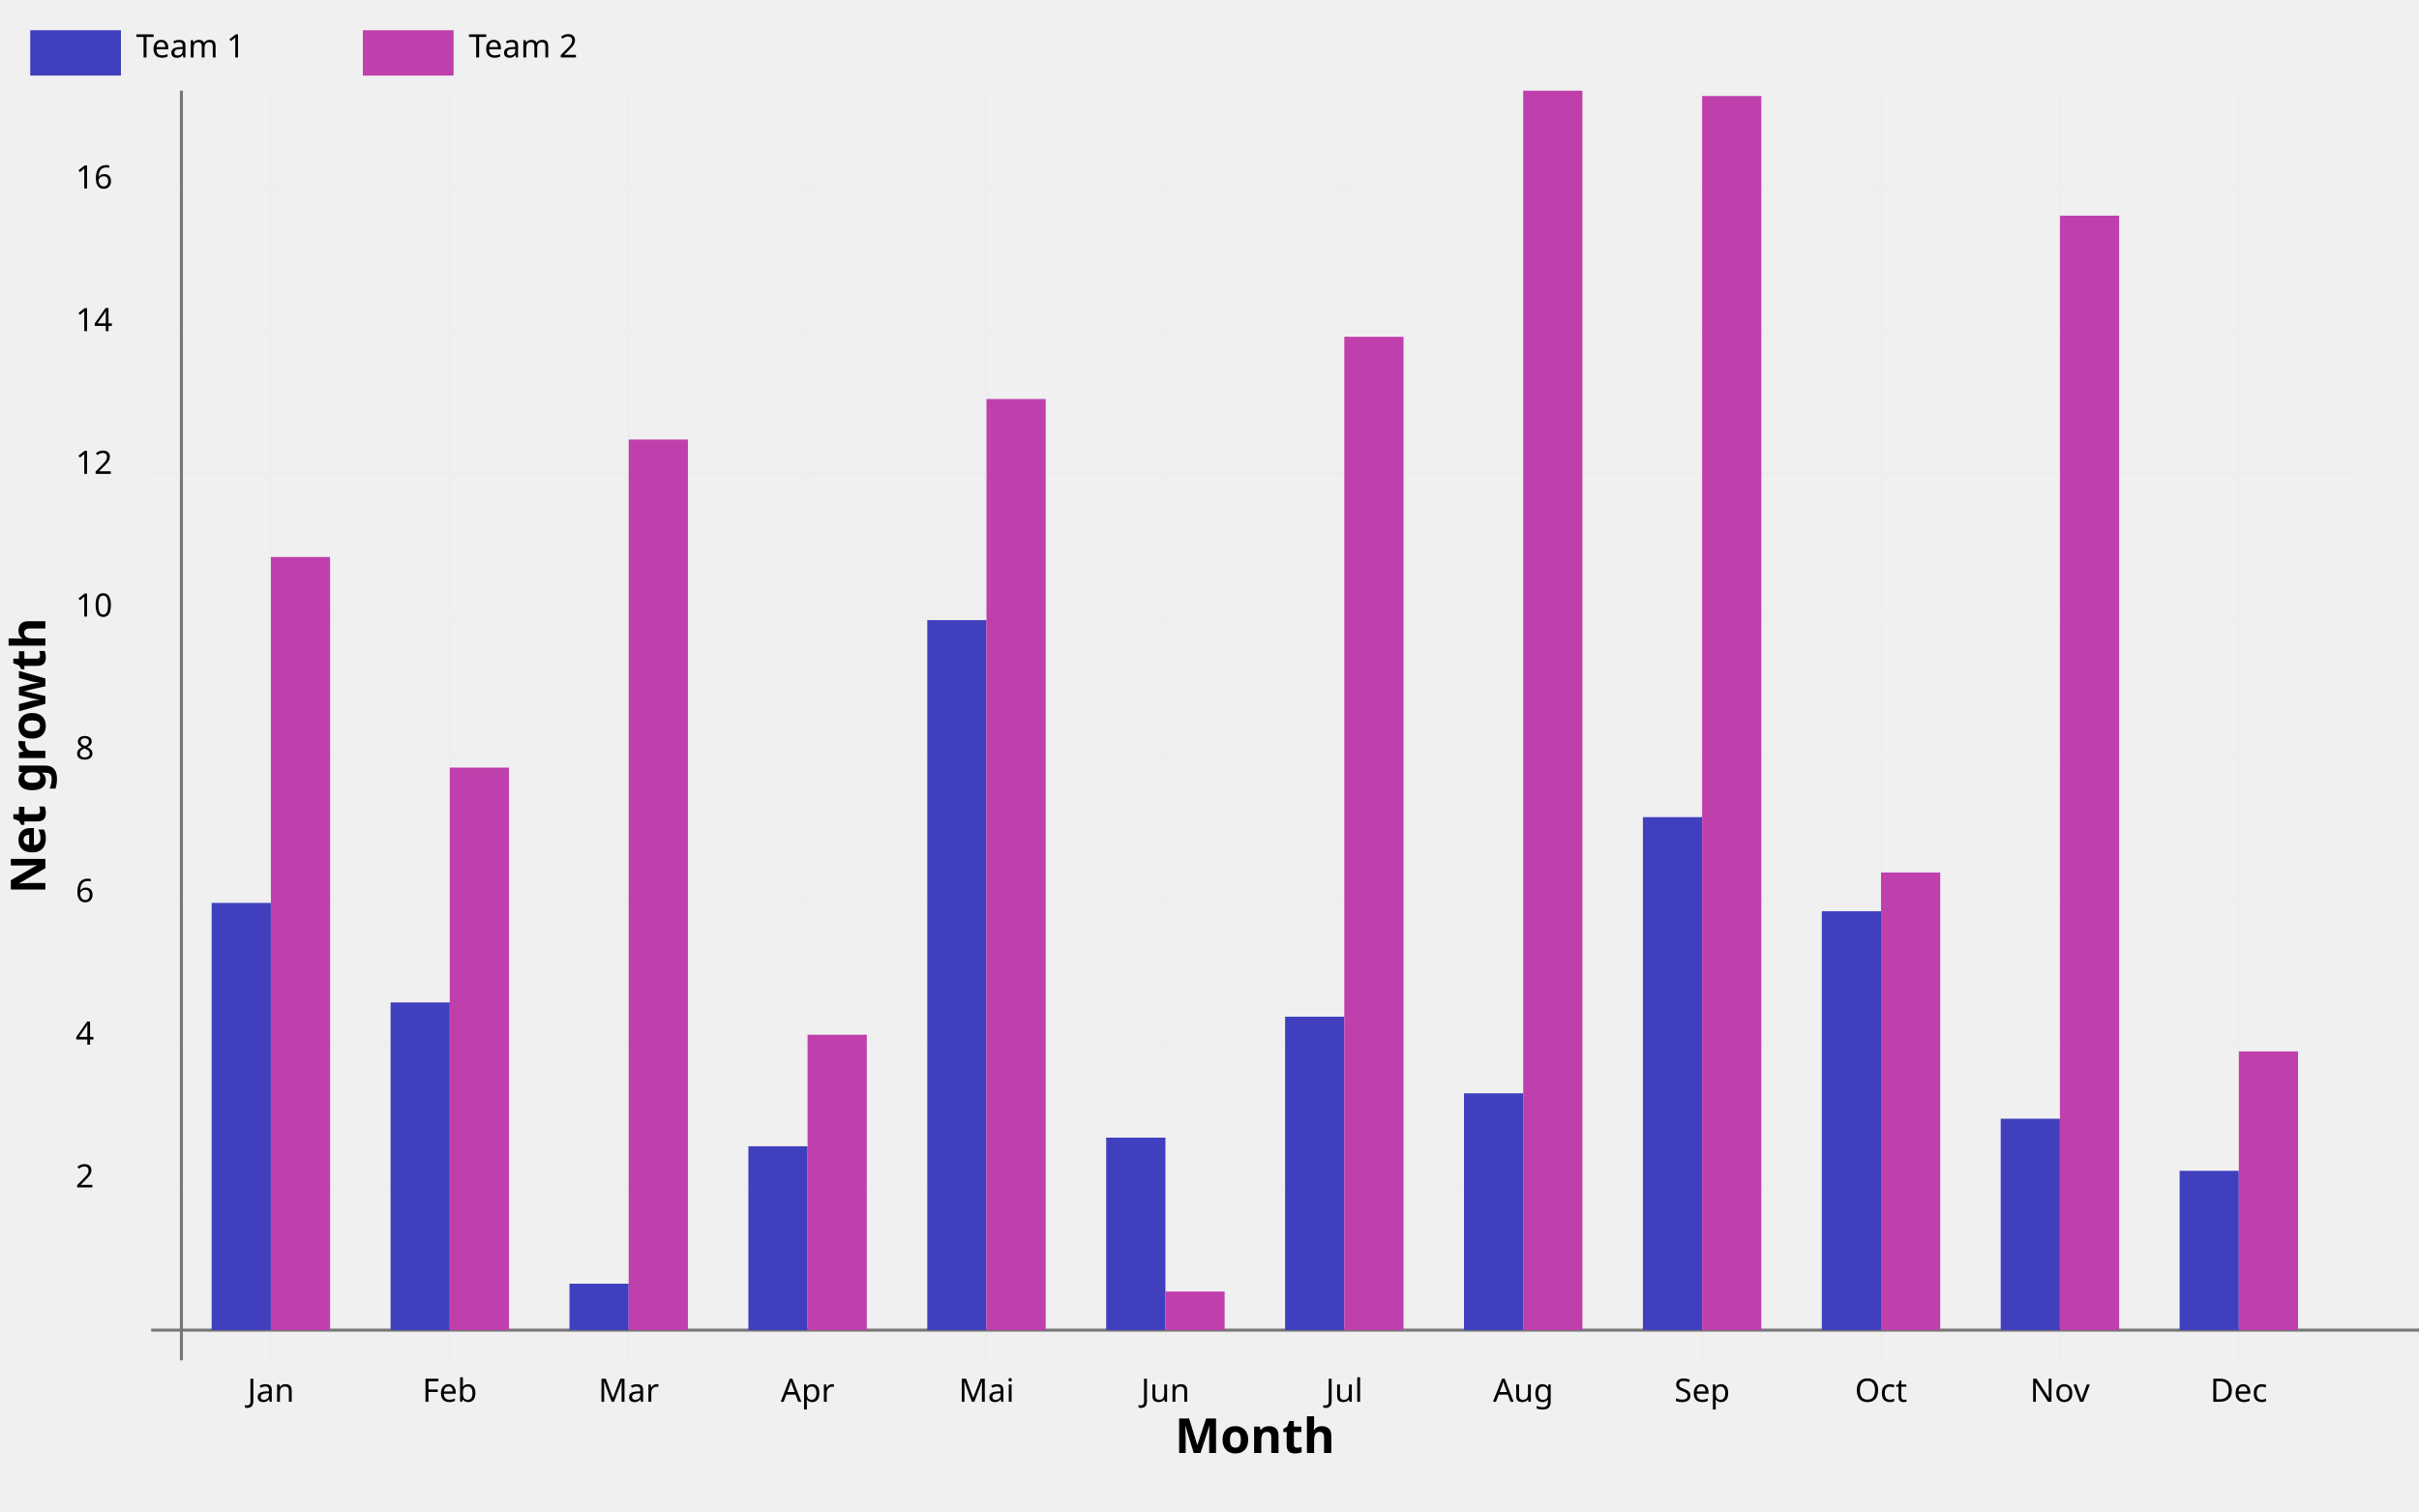
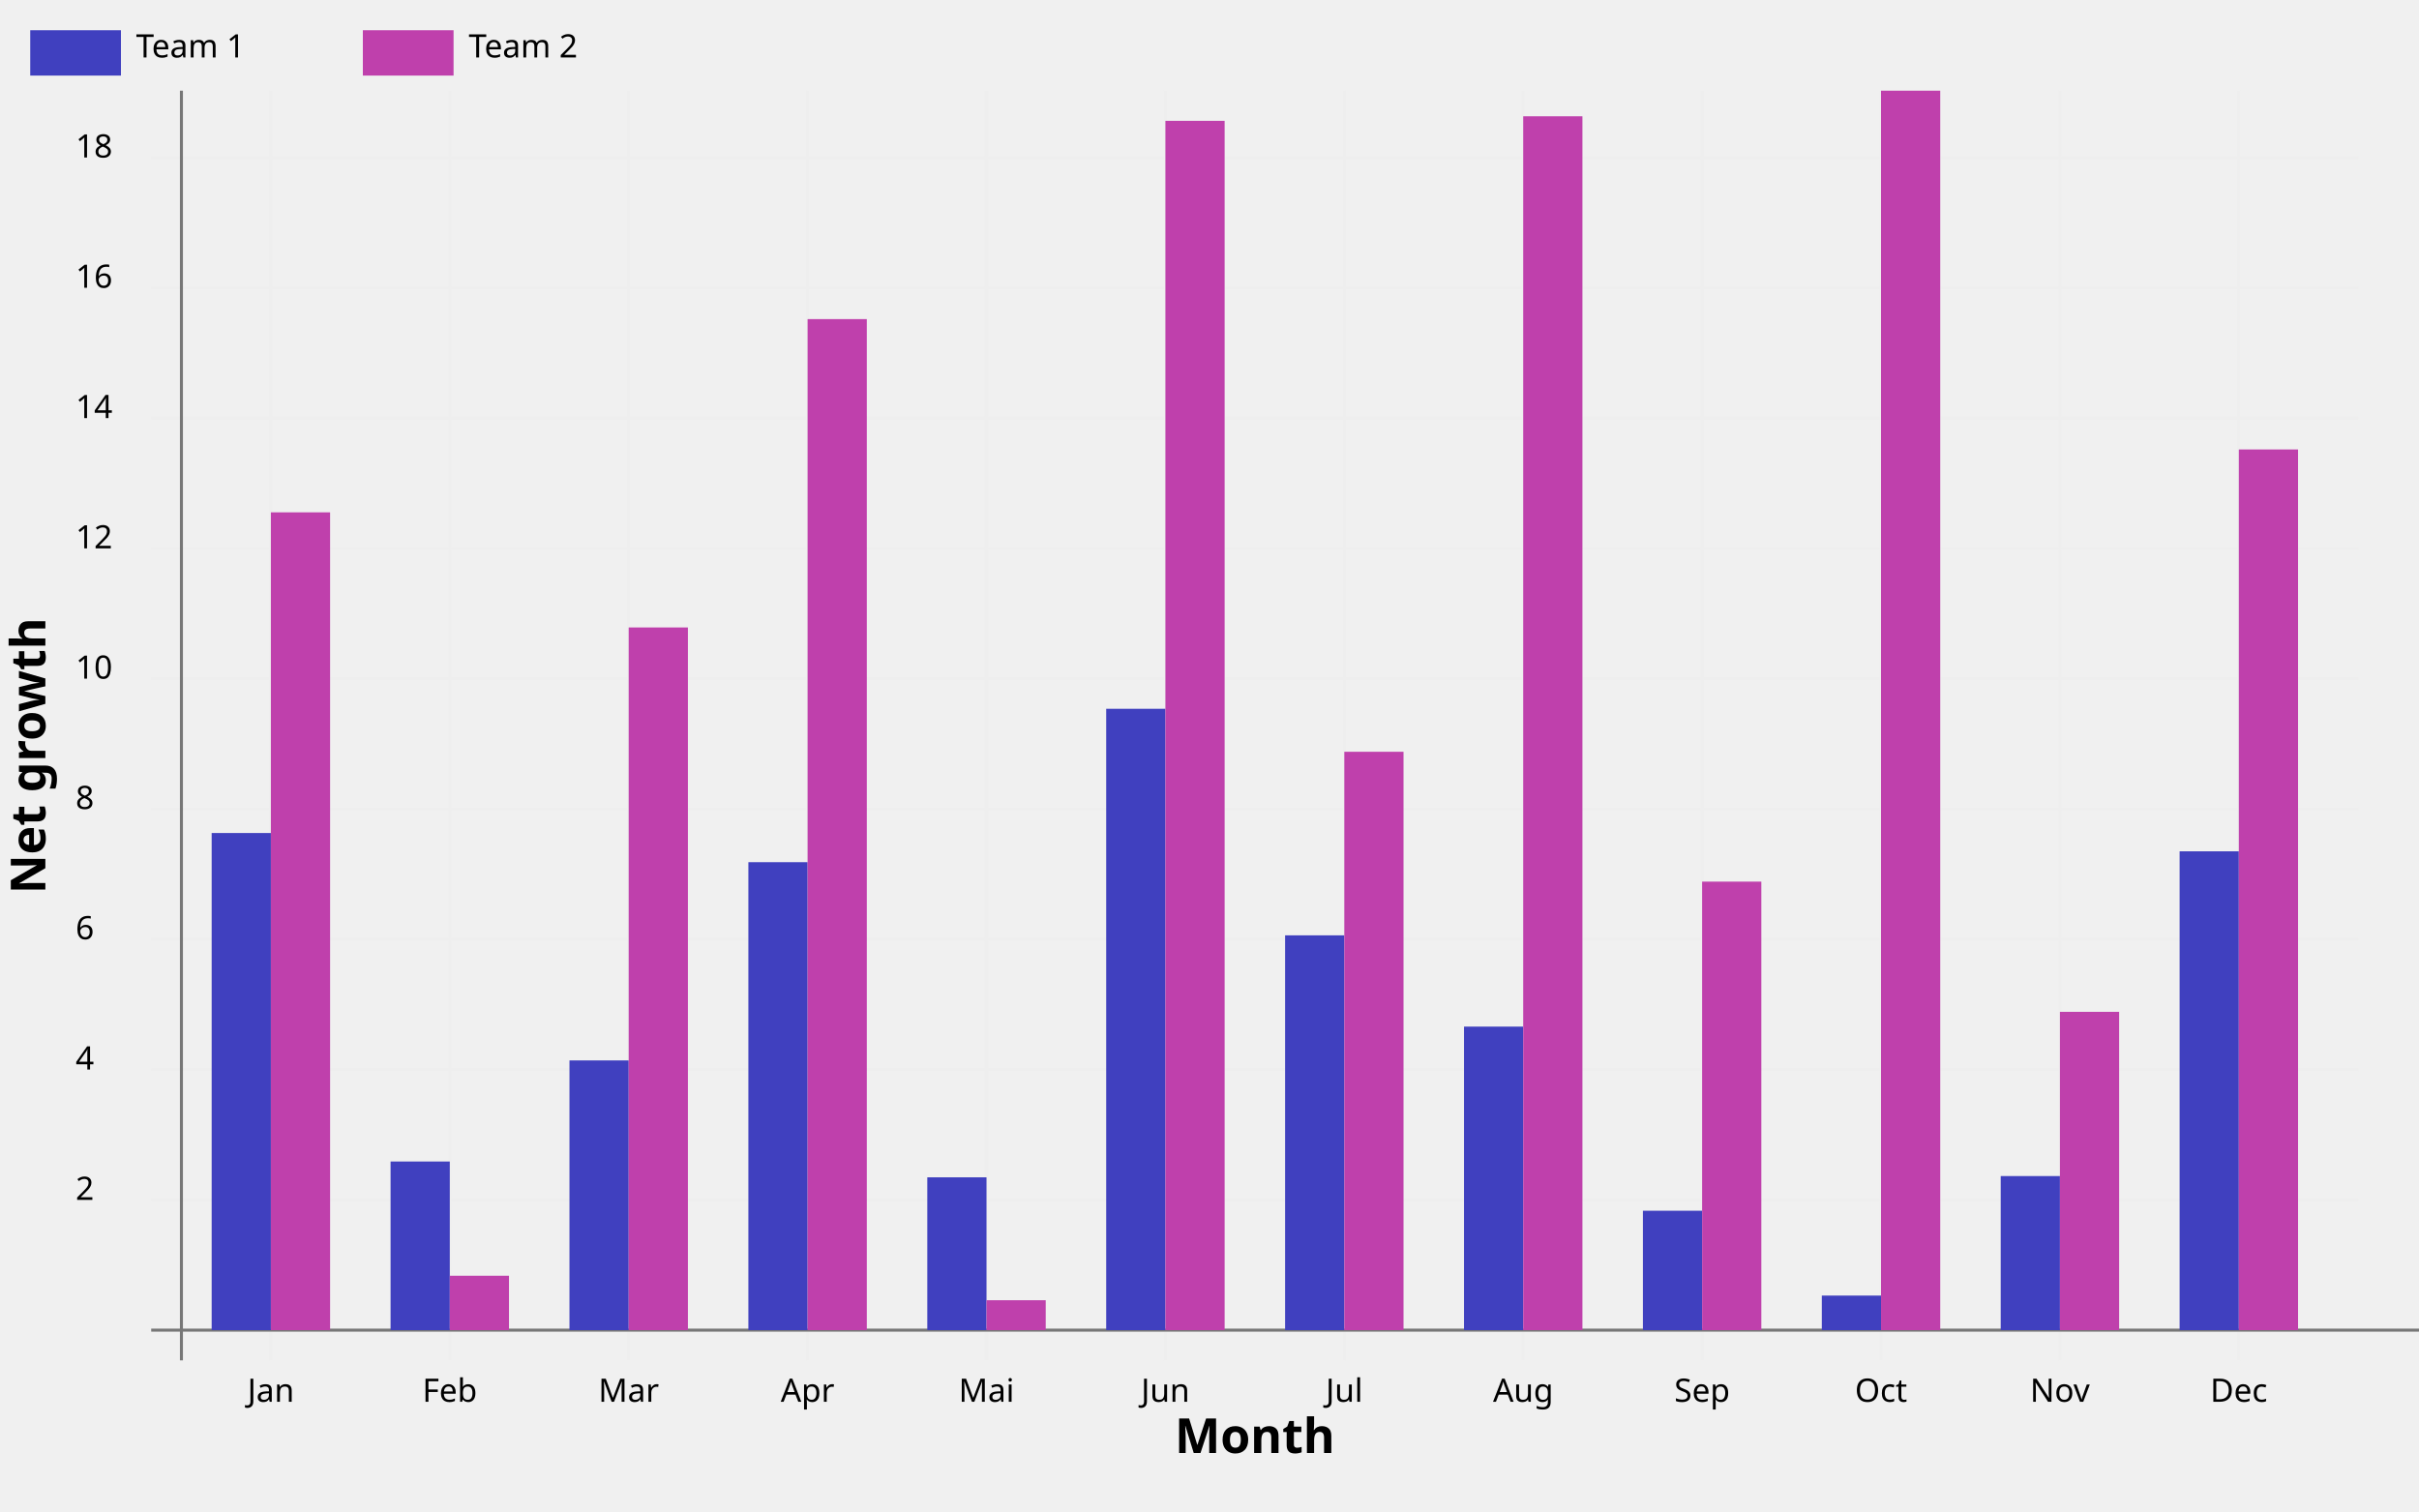
- <svg xmlns="http://www.w3.org/2000/svg" varsion="1.1" width="800" height="500">
-   <style>text { font-size: 8pt; font-family: sans-serif }  .axislegend { font-size: 12pt; font-weight: bold } .hovercircle {z-index:0; cursor:pointer; } .value {z-index: 1; display:none; background-color: #fff; opacity: 0.7; } .hovercircle:hover + .value, .value:hover { display:block; }</style>
+ <svg xmlns="http://www.w3.org/2000/svg" version="1.1" viewBox="0 0 800 500">
+   <style>text { font-size: 8pt; font-family: sans-serif }  .axislegend { font-size: 12pt; font-weight: bold } .hovercircle {z-index:0; cursor:pointer; } .value {z-index: 1; display:none; background-color: #fff; opacity: 1; } .hovercircle:hover + .value, .value:hover { display:block; }</style>
  <rect x="10" y="10" width="30" height="15" fill="#4040BF" />
  <text x="45" y="19" alignment-baseline="middle">Team 1</text>
  <rect x="120" y="10" width="30" height="15" fill="#BF40AC" />
  <text x="155" y="19" alignment-baseline="middle">Team 2</text>
-   <line x1="50" x2="780" y1="392.793" y2="392.793" stroke="#eee" stroke-width="1" />
-   <text x="25" y="392.793">2</text>
-   <line x1="50" x2="780" y1="345.586" y2="345.586" stroke="#eee" stroke-width="1" />
-   <text x="25" y="345.586">4</text>
-   <line x1="50" x2="780" y1="298.378" y2="298.378" stroke="#eee" stroke-width="1" />
-   <text x="25" y="298.378">6</text>
-   <line x1="50" x2="780" y1="251.171" y2="251.171" stroke="#eee" stroke-width="1" />
-   <text x="25" y="251.171">8</text>
-   <line x1="50" x2="780" y1="203.964" y2="203.964" stroke="#eee" stroke-width="1" />
-   <text x="25" y="203.964">10</text>
-   <line x1="50" x2="780" y1="156.757" y2="156.757" stroke="#eee" stroke-width="1" />
-   <text x="25" y="156.757">12</text>
-   <line x1="50" x2="780" y1="109.549" y2="109.549" stroke="#eee" stroke-width="1" />
-   <text x="25" y="109.549">14</text>
-   <line x1="50" x2="780" y1="62.342" y2="62.342" stroke="#eee" stroke-width="1" />
-   <text x="25" y="62.342">16</text>
+   <line x1="50" x2="780" y1="396.899" y2="396.899" stroke="#eee" stroke-width="1" />
+   <text x="25" y="396.899">2</text>
+   <line x1="50" x2="780" y1="353.799" y2="353.799" stroke="#eee" stroke-width="1" />
+   <text x="25" y="353.799">4</text>
+   <line x1="50" x2="780" y1="310.698" y2="310.698" stroke="#eee" stroke-width="1" />
+   <text x="25" y="310.698">6</text>
+   <line x1="50" x2="780" y1="267.597" y2="267.597" stroke="#eee" stroke-width="1" />
+   <text x="25" y="267.597">8</text>
+   <line x1="50" x2="780" y1="224.497" y2="224.497" stroke="#eee" stroke-width="1" />
+   <text x="25" y="224.497">10</text>
+   <line x1="50" x2="780" y1="181.396" y2="181.396" stroke="#eee" stroke-width="1" />
+   <text x="25" y="181.396">12</text>
+   <line x1="50" x2="780" y1="138.296" y2="138.296" stroke="#eee" stroke-width="1" />
+   <text x="25" y="138.296">14</text>
+   <line x1="50" x2="780" y1="95.195" y2="95.195" stroke="#eee" stroke-width="1" />
+   <text x="25" y="95.195">16</text>
+   <line x1="50" x2="780" y1="52.094" y2="52.094" stroke="#eee" stroke-width="1" />
+   <text x="25" y="52.094">18</text>
  <line x1="89.583" x2="89.583" y1="30" y2="450" stroke="#eee" stroke-width="1" />
  <text x="89.583" y="460" dominant-baseline="middle" text-anchor="middle">Jan</text>
  <line x1="148.75" x2="148.75" y1="30" y2="450" stroke="#eee" stroke-width="1" />
  <text x="148.75" y="460" dominant-baseline="middle" text-anchor="middle">Feb</text>
  <line x1="207.917" x2="207.917" y1="30" y2="450" stroke="#eee" stroke-width="1" />
  <text x="207.917" y="460" dominant-baseline="middle" text-anchor="middle">Mar</text>
  <line x1="267.083" x2="267.083" y1="30" y2="450" stroke="#eee" stroke-width="1" />
  <text x="267.083" y="460" dominant-baseline="middle" text-anchor="middle">Apr</text>
  <line x1="326.25" x2="326.25" y1="30" y2="450" stroke="#eee" stroke-width="1" />
  <text x="326.25" y="460" dominant-baseline="middle" text-anchor="middle">Mai</text>
  <line x1="385.417" x2="385.417" y1="30" y2="450" stroke="#eee" stroke-width="1" />
  <text x="385.417" y="460" dominant-baseline="middle" text-anchor="middle">Jun</text>
  <line x1="444.583" x2="444.583" y1="30" y2="450" stroke="#eee" stroke-width="1" />
  <text x="444.583" y="460" dominant-baseline="middle" text-anchor="middle">Jul</text>
  <line x1="503.75" x2="503.75" y1="30" y2="450" stroke="#eee" stroke-width="1" />
  <text x="503.75" y="460" dominant-baseline="middle" text-anchor="middle">Aug</text>
  <line x1="562.917" x2="562.917" y1="30" y2="450" stroke="#eee" stroke-width="1" />
  <text x="562.917" y="460" dominant-baseline="middle" text-anchor="middle">Sep</text>
  <line x1="622.083" x2="622.083" y1="30" y2="450" stroke="#eee" stroke-width="1" />
  <text x="622.083" y="460" dominant-baseline="middle" text-anchor="middle">Oct</text>
  <line x1="681.25" x2="681.25" y1="30" y2="450" stroke="#eee" stroke-width="1" />
  <text x="681.25" y="460" dominant-baseline="middle" text-anchor="middle">Nov</text>
  <line x1="740.417" x2="740.417" y1="30" y2="450" stroke="#eee" stroke-width="1" />
  <text x="740.417" y="460" dominant-baseline="middle" text-anchor="middle">Dec</text>
  <line x1="50" x2="800" y1="440" y2="440" stroke="#777" stroke-width="1" />
  <text x="415" y="475" class="axislegend" dominant-baseline="middle" text-anchor="middle">Month</text>
  <line x1="60" x2="60" y1="30" y2="450" stroke="#777" stroke-width="1" />
  <text x="15" y="250" transform="rotate(270, 15, 250)" class="axislegend" text-anchor="middle" alignment-baseline="middle">Net growth</text>
-   <rect x="70" y="298.68" fill="#4040BF" width="19.583" height="141.32" />
-   <rect x="129.167" y="331.603" fill="#4040BF" width="19.583" height="108.397" />
-   <rect x="188.333" y="424.639" fill="#4040BF" width="19.583" height="15.361" />
-   <rect x="247.5" y="379.18" fill="#4040BF" width="19.583" height="60.82" />
-   <rect x="306.667" y="205.131" fill="#4040BF" width="19.583" height="234.869" />
-   <rect x="365.833" y="376.323" fill="#4040BF" width="19.583" height="63.677" />
-   <rect x="425" y="336.315" fill="#4040BF" width="19.583" height="103.685" />
-   <rect x="484.167" y="361.65" fill="#4040BF" width="19.583" height="78.35" />
-   <rect x="543.333" y="270.304" fill="#4040BF" width="19.583" height="169.696" />
-   <rect x="602.5" y="301.421" fill="#4040BF" width="19.583" height="138.579" />
-   <rect x="661.667" y="370.062" fill="#4040BF" width="19.583" height="69.938" />
-   <rect x="720.833" y="387.297" fill="#4040BF" width="19.583" height="52.703" />
-   <rect x="89.583" y="184.247" fill="#BF40AC" width="19.583" height="255.753" />
-   <rect x="148.75" y="253.918" fill="#BF40AC" width="19.583" height="186.082" />
-   <rect x="207.917" y="145.399" fill="#BF40AC" width="19.583" height="294.601" />
-   <rect x="267.083" y="342.283" fill="#BF40AC" width="19.583" height="97.717" />
-   <rect x="326.25" y="131.994" fill="#BF40AC" width="19.583" height="308.006" />
-   <rect x="385.417" y="427.221" fill="#BF40AC" width="19.583" height="12.779" />
-   <rect x="444.583" y="111.404" fill="#BF40AC" width="19.583" height="328.596" />
-   <rect x="503.75" y="30" fill="#BF40AC" width="19.583" height="410" />
-   <rect x="562.917" y="31.761" fill="#BF40AC" width="19.583" height="408.239" />
-   <rect x="622.083" y="288.624" fill="#BF40AC" width="19.583" height="151.376" />
-   <rect x="681.25" y="71.339" fill="#BF40AC" width="19.583" height="368.661" />
-   <rect x="740.417" y="347.812" fill="#BF40AC" width="19.583" height="92.188" />
-   <rect class="hovercircle" x="70" y="298.68" width="19.583" height="141.32" fill-opacity="0" />
-   <text style="paint-order:stroke fill" class="value" x="80" y="288.68" text-anchor="middle" alignment-baseline="middle" stroke="#fff" stroke-width="10" fill="#555">5.987237094149075</text>
-   <rect class="hovercircle" x="129.167" y="331.603" width="19.583" height="108.397" fill-opacity="0" />
-   <text style="paint-order:stroke fill" class="value" x="139.167" y="321.603" text-anchor="middle" alignment-baseline="middle" stroke="#fff" stroke-width="10" fill="#555">4.5923807946708175</text>
-   <rect class="hovercircle" x="188.333" y="424.639" width="19.583" height="15.361" fill-opacity="0" />
-   <text style="paint-order:stroke fill" class="value" x="198.333" y="414.639" text-anchor="middle" alignment-baseline="middle" stroke="#fff" stroke-width="10" fill="#555">0.6508019174568281</text>
-   <rect class="hovercircle" x="247.5" y="379.18" width="19.583" height="60.82" fill-opacity="0" />
-   <text style="paint-order:stroke fill" class="value" x="257.5" y="369.18" text-anchor="middle" alignment-baseline="middle" stroke="#fff" stroke-width="10" fill="#555">2.5767183772588114</text>
-   <rect class="hovercircle" x="306.667" y="205.131" width="19.583" height="234.869" fill-opacity="0" />
-   <text style="paint-order:stroke fill" class="value" x="316.667" y="195.131" text-anchor="middle" alignment-baseline="middle" stroke="#fff" stroke-width="10" fill="#555">9.950551030206686</text>
-   <rect class="hovercircle" x="365.833" y="376.323" width="19.583" height="63.677" fill-opacity="0" />
-   <text style="paint-order:stroke fill" class="value" x="375.833" y="366.323" text-anchor="middle" alignment-baseline="middle" stroke="#fff" stroke-width="10" fill="#555">2.6977460519243897</text>
-   <rect class="hovercircle" x="425" y="336.315" width="19.583" height="103.685" fill-opacity="0" />
-   <text style="paint-order:stroke fill" class="value" x="435" y="326.315" text-anchor="middle" alignment-baseline="middle" stroke="#fff" stroke-width="10" fill="#555">4.392765276684799</text>
-   <rect class="hovercircle" x="484.167" y="361.65" width="19.583" height="78.35" fill-opacity="0" />
-   <text style="paint-order:stroke fill" class="value" x="494.167" y="351.65" text-anchor="middle" alignment-baseline="middle" stroke="#fff" stroke-width="10" fill="#555">3.3193981793360647</text>
-   <rect class="hovercircle" x="543.333" y="270.304" width="19.583" height="169.696" fill-opacity="0" />
-   <text style="paint-order:stroke fill" class="value" x="553.333" y="260.304" text-anchor="middle" alignment-baseline="middle" stroke="#fff" stroke-width="10" fill="#555">7.189423362895663</text>
-   <rect class="hovercircle" x="602.5" y="301.421" width="19.583" height="138.579" fill-opacity="0" />
-   <text style="paint-order:stroke fill" class="value" x="612.5" y="291.421" text-anchor="middle" alignment-baseline="middle" stroke="#fff" stroke-width="10" fill="#555">5.871100489237579</text>
-   <rect class="hovercircle" x="661.667" y="370.062" width="19.583" height="69.938" fill-opacity="0" />
-   <text style="paint-order:stroke fill" class="value" x="671.667" y="360.062" text-anchor="middle" alignment-baseline="middle" stroke="#fff" stroke-width="10" fill="#555">2.9630053390361386</text>
-   <rect class="hovercircle" x="720.833" y="387.297" width="19.583" height="52.703" fill-opacity="0" />
-   <text style="paint-order:stroke fill" class="value" x="730.833" y="377.297" text-anchor="middle" alignment-baseline="middle" stroke="#fff" stroke-width="10" fill="#555">2.232843266593954</text>
-   <rect class="hovercircle" x="89.583" y="184.247" width="19.583" height="255.753" fill-opacity="0" />
-   <text style="paint-order:stroke fill" class="value" x="99.583" y="174.247" text-anchor="middle" alignment-baseline="middle" stroke="#fff" stroke-width="10" fill="#555">10.835311347648153</text>
-   <rect class="hovercircle" x="148.75" y="253.918" width="19.583" height="186.082" fill-opacity="0" />
-   <text style="paint-order:stroke fill" class="value" x="158.75" y="243.918" text-anchor="middle" alignment-baseline="middle" stroke="#fff" stroke-width="10" fill="#555">7.883624162457269</text>
-   <rect class="hovercircle" x="207.917" y="145.399" width="19.583" height="294.601" fill-opacity="0" />
-   <text style="paint-order:stroke fill" class="value" x="217.917" y="135.399" text-anchor="middle" alignment-baseline="middle" stroke="#fff" stroke-width="10" fill="#555">12.481191577656809</text>
-   <rect class="hovercircle" x="267.083" y="342.283" width="19.583" height="97.717" fill-opacity="0" />
-   <text style="paint-order:stroke fill" class="value" x="277.083" y="332.283" text-anchor="middle" alignment-baseline="middle" stroke="#fff" stroke-width="10" fill="#555">4.13990402862661</text>
-   <rect class="hovercircle" x="326.25" y="131.994" width="19.583" height="308.006" fill-opacity="0" />
-   <text style="paint-order:stroke fill" class="value" x="336.25" y="121.994" text-anchor="middle" alignment-baseline="middle" stroke="#fff" stroke-width="10" fill="#555">13.049114983414352</text>
-   <rect class="hovercircle" x="385.417" y="427.221" width="19.583" height="12.779" fill-opacity="0" />
-   <text style="paint-order:stroke fill" class="value" x="395.417" y="417.221" text-anchor="middle" alignment-baseline="middle" stroke="#fff" stroke-width="10" fill="#555">0.5413838076195941</text>
-   <rect class="hovercircle" x="444.583" y="111.404" width="19.583" height="328.596" fill-opacity="0" />
-   <text style="paint-order:stroke fill" class="value" x="454.583" y="101.404" text-anchor="middle" alignment-baseline="middle" stroke="#fff" stroke-width="10" fill="#555">13.921441950511594</text>
-   <rect class="hovercircle" x="503.75" y="30" width="19.583" height="410" fill-opacity="0" />
-   <text style="paint-order:stroke fill" class="value" x="513.75" y="20" text-anchor="middle" alignment-baseline="middle" stroke="#fff" stroke-width="10" fill="#555">17.37021492267727</text>
-   <rect class="hovercircle" x="562.917" y="31.761" width="19.583" height="408.239" fill-opacity="0" />
-   <text style="paint-order:stroke fill" class="value" x="572.917" y="21.761" text-anchor="middle" alignment-baseline="middle" stroke="#fff" stroke-width="10" fill="#555">17.295594762706358</text>
-   <rect class="hovercircle" x="622.083" y="288.624" width="19.583" height="151.376" fill-opacity="0" />
-   <text style="paint-order:stroke fill" class="value" x="632.083" y="278.624" text-anchor="middle" alignment-baseline="middle" stroke="#fff" stroke-width="10" fill="#555">6.41325571457028</text>
-   <rect class="hovercircle" x="681.25" y="71.339" width="19.583" height="368.661" fill-opacity="0" />
-   <text style="paint-order:stroke fill" class="value" x="691.25" y="61.339" text-anchor="middle" alignment-baseline="middle" stroke="#fff" stroke-width="10" fill="#555">15.618843841100976</text>
-   <rect class="hovercircle" x="740.417" y="347.812" width="19.583" height="92.188" fill-opacity="0" />
-   <text style="paint-order:stroke fill" class="value" x="750.417" y="337.812" text-anchor="middle" alignment-baseline="middle" stroke="#fff" stroke-width="10" fill="#555">3.9056588993420336</text>
+   <rect x="70" y="275.559" fill="#4040BF" width="19.583" height="164.441" />
+   <rect x="129.167" y="384.218" fill="#4040BF" width="19.583" height="55.782" />
+   <rect x="188.333" y="350.781" fill="#4040BF" width="19.583" height="89.219" />
+   <rect x="247.5" y="285.204" fill="#4040BF" width="19.583" height="154.796" />
+   <rect x="306.667" y="389.453" fill="#4040BF" width="19.583" height="50.547" />
+   <rect x="365.833" y="234.46" fill="#4040BF" width="19.583" height="205.54" />
+   <rect x="425" y="309.405" fill="#4040BF" width="19.583" height="130.595" />
+   <rect x="484.167" y="339.597" fill="#4040BF" width="19.583" height="100.403" />
+   <rect x="543.333" y="400.502" fill="#4040BF" width="19.583" height="39.498" />
+   <rect x="602.5" y="428.567" fill="#4040BF" width="19.583" height="11.433" />
+   <rect x="661.667" y="389.034" fill="#4040BF" width="19.583" height="50.966" />
+   <rect x="720.833" y="281.61" fill="#4040BF" width="19.583" height="158.39" />
+   <rect x="89.583" y="169.48" fill="#BF40AC" width="19.583" height="270.52" />
+   <rect x="148.75" y="422.007" fill="#BF40AC" width="19.583" height="17.993" />
+   <rect x="207.917" y="207.559" fill="#BF40AC" width="19.583" height="232.441" />
+   <rect x="267.083" y="105.559" fill="#BF40AC" width="19.583" height="334.441" />
+   <rect x="326.25" y="430.106" fill="#BF40AC" width="19.583" height="9.894" />
+   <rect x="385.417" y="39.971" fill="#BF40AC" width="19.583" height="400.029" />
+   <rect x="444.583" y="248.681" fill="#BF40AC" width="19.583" height="191.319" />
+   <rect x="503.75" y="38.467" fill="#BF40AC" width="19.583" height="401.533" />
+   <rect x="562.917" y="291.635" fill="#BF40AC" width="19.583" height="148.365" />
+   <rect x="622.083" y="30" fill="#BF40AC" width="19.583" height="410" />
+   <rect x="681.25" y="334.708" fill="#BF40AC" width="19.583" height="105.292" />
+   <rect x="740.417" y="148.679" fill="#BF40AC" width="19.583" height="291.321" />
+   <rect class="hovercircle" x="70" y="275.559" width="19.583" height="164.441" fill-opacity="0" />
+   <text style="paint-order:stroke fill" class="value" x="80" y="265.559" text-anchor="middle" alignment-baseline="middle" stroke="#fff" stroke-width="10" fill="#555">7.6305530286849885</text>
+   <rect class="hovercircle" x="129.167" y="384.218" width="19.583" height="55.782" fill-opacity="0" />
+   <text style="paint-order:stroke fill" class="value" x="139.167" y="374.218" text-anchor="middle" alignment-baseline="middle" stroke="#fff" stroke-width="10" fill="#555">2.58846601653204</text>
+   <rect class="hovercircle" x="188.333" y="350.781" width="19.583" height="89.219" fill-opacity="0" />
+   <text style="paint-order:stroke fill" class="value" x="198.333" y="340.781" text-anchor="middle" alignment-baseline="middle" stroke="#fff" stroke-width="10" fill="#555">4.140051287784734</text>
+   <rect class="hovercircle" x="247.5" y="285.204" width="19.583" height="154.796" fill-opacity="0" />
+   <text style="paint-order:stroke fill" class="value" x="257.5" y="275.204" text-anchor="middle" alignment-baseline="middle" stroke="#fff" stroke-width="10" fill="#555">7.183000323401569</text>
+   <rect class="hovercircle" x="306.667" y="389.453" width="19.583" height="50.547" fill-opacity="0" />
+   <text style="paint-order:stroke fill" class="value" x="316.667" y="379.453" text-anchor="middle" alignment-baseline="middle" stroke="#fff" stroke-width="10" fill="#555">2.345556737420653</text>
+   <rect class="hovercircle" x="365.833" y="234.46" width="19.583" height="205.54" fill-opacity="0" />
+   <text style="paint-order:stroke fill" class="value" x="375.833" y="224.46" text-anchor="middle" alignment-baseline="middle" stroke="#fff" stroke-width="10" fill="#555">9.537695662717137</text>
+   <rect class="hovercircle" x="425" y="309.405" width="19.583" height="130.595" fill-opacity="0" />
+   <text style="paint-order:stroke fill" class="value" x="435" y="299.405" text-anchor="middle" alignment-baseline="middle" stroke="#fff" stroke-width="10" fill="#555">6.060023955034382</text>
+   <rect class="hovercircle" x="484.167" y="339.597" width="19.583" height="100.403" fill-opacity="0" />
+   <text style="paint-order:stroke fill" class="value" x="494.167" y="329.597" text-anchor="middle" alignment-baseline="middle" stroke="#fff" stroke-width="10" fill="#555">4.659011266248863</text>
+   <rect class="hovercircle" x="543.333" y="400.502" width="19.583" height="39.498" fill-opacity="0" />
+   <text style="paint-order:stroke fill" class="value" x="553.333" y="390.502" text-anchor="middle" alignment-baseline="middle" stroke="#fff" stroke-width="10" fill="#555">1.8328444548273783</text>
+   <rect class="hovercircle" x="602.5" y="428.567" width="19.583" height="11.433" fill-opacity="0" />
+   <text style="paint-order:stroke fill" class="value" x="612.5" y="418.567" text-anchor="middle" alignment-baseline="middle" stroke="#fff" stroke-width="10" fill="#555">0.5305485853984853</text>
+   <rect class="hovercircle" x="661.667" y="389.034" width="19.583" height="50.966" fill-opacity="0" />
+   <text style="paint-order:stroke fill" class="value" x="671.667" y="379.034" text-anchor="middle" alignment-baseline="middle" stroke="#fff" stroke-width="10" fill="#555">2.364985612475995</text>
+   <rect class="hovercircle" x="720.833" y="281.61" width="19.583" height="158.39" fill-opacity="0" />
+   <text style="paint-order:stroke fill" class="value" x="730.833" y="271.61" text-anchor="middle" alignment-baseline="middle" stroke="#fff" stroke-width="10" fill="#555">7.349783083813231</text>
+   <rect class="hovercircle" x="89.583" y="169.48" width="19.583" height="270.52" fill-opacity="0" />
+   <text style="paint-order:stroke fill" class="value" x="99.583" y="159.48" text-anchor="middle" alignment-baseline="middle" stroke="#fff" stroke-width="10" fill="#555">12.552959783393051</text>
+   <rect class="hovercircle" x="148.75" y="422.007" width="19.583" height="17.993" fill-opacity="0" />
+   <text style="paint-order:stroke fill" class="value" x="158.75" y="412.007" text-anchor="middle" alignment-baseline="middle" stroke="#fff" stroke-width="10" fill="#555">0.8349334934530251</text>
+   <rect class="hovercircle" x="207.917" y="207.559" width="19.583" height="232.441" fill-opacity="0" />
+   <text style="paint-order:stroke fill" class="value" x="217.917" y="197.559" text-anchor="middle" alignment-baseline="middle" stroke="#fff" stroke-width="10" fill="#555">10.785950033910094</text>
+   <rect class="hovercircle" x="267.083" y="105.559" width="19.583" height="334.441" fill-opacity="0" />
+   <text style="paint-order:stroke fill" class="value" x="277.083" y="95.559" text-anchor="middle" alignment-baseline="middle" stroke="#fff" stroke-width="10" fill="#555">15.519090349828957</text>
+   <rect class="hovercircle" x="326.25" y="430.106" width="19.583" height="9.894" fill-opacity="0" />
+   <text style="paint-order:stroke fill" class="value" x="336.25" y="420.106" text-anchor="middle" alignment-baseline="middle" stroke="#fff" stroke-width="10" fill="#555">0.45912622152212307</text>
+   <rect class="hovercircle" x="385.417" y="39.971" width="19.583" height="400.029" fill-opacity="0" />
+   <text style="paint-order:stroke fill" class="value" x="395.417" y="29.971" text-anchor="middle" alignment-baseline="middle" stroke="#fff" stroke-width="10" fill="#555">18.562575238174556</text>
+   <rect class="hovercircle" x="444.583" y="248.681" width="19.583" height="191.319" fill-opacity="0" />
+   <text style="paint-order:stroke fill" class="value" x="454.583" y="238.681" text-anchor="middle" alignment-baseline="middle" stroke="#fff" stroke-width="10" fill="#555">8.877803299952923</text>
+   <rect class="hovercircle" x="503.75" y="38.467" width="19.583" height="401.533" fill-opacity="0" />
+   <text style="paint-order:stroke fill" class="value" x="513.75" y="28.467" text-anchor="middle" alignment-baseline="middle" stroke="#fff" stroke-width="10" fill="#555">18.632356987354996</text>
+   <rect class="hovercircle" x="562.917" y="291.635" width="19.583" height="148.365" fill-opacity="0" />
+   <text style="paint-order:stroke fill" class="value" x="572.917" y="281.635" text-anchor="middle" alignment-baseline="middle" stroke="#fff" stroke-width="10" fill="#555">6.884587231478012</text>
+   <rect class="hovercircle" x="622.083" y="30" width="19.583" height="410" fill-opacity="0" />
+   <text style="paint-order:stroke fill" class="value" x="632.083" y="20" text-anchor="middle" alignment-baseline="middle" stroke="#fff" stroke-width="10" fill="#555">19.025241570159935</text>
+   <rect class="hovercircle" x="681.25" y="334.708" width="19.583" height="105.292" fill-opacity="0" />
+   <text style="paint-order:stroke fill" class="value" x="691.25" y="324.708" text-anchor="middle" alignment-baseline="middle" stroke="#fff" stroke-width="10" fill="#555">4.885848187872193</text>
+   <rect class="hovercircle" x="740.417" y="148.679" width="19.583" height="291.321" fill-opacity="0" />
+   <text style="paint-order:stroke fill" class="value" x="750.417" y="138.679" text-anchor="middle" alignment-baseline="middle" stroke="#fff" stroke-width="10" fill="#555">13.518174343380613</text>
</svg>
